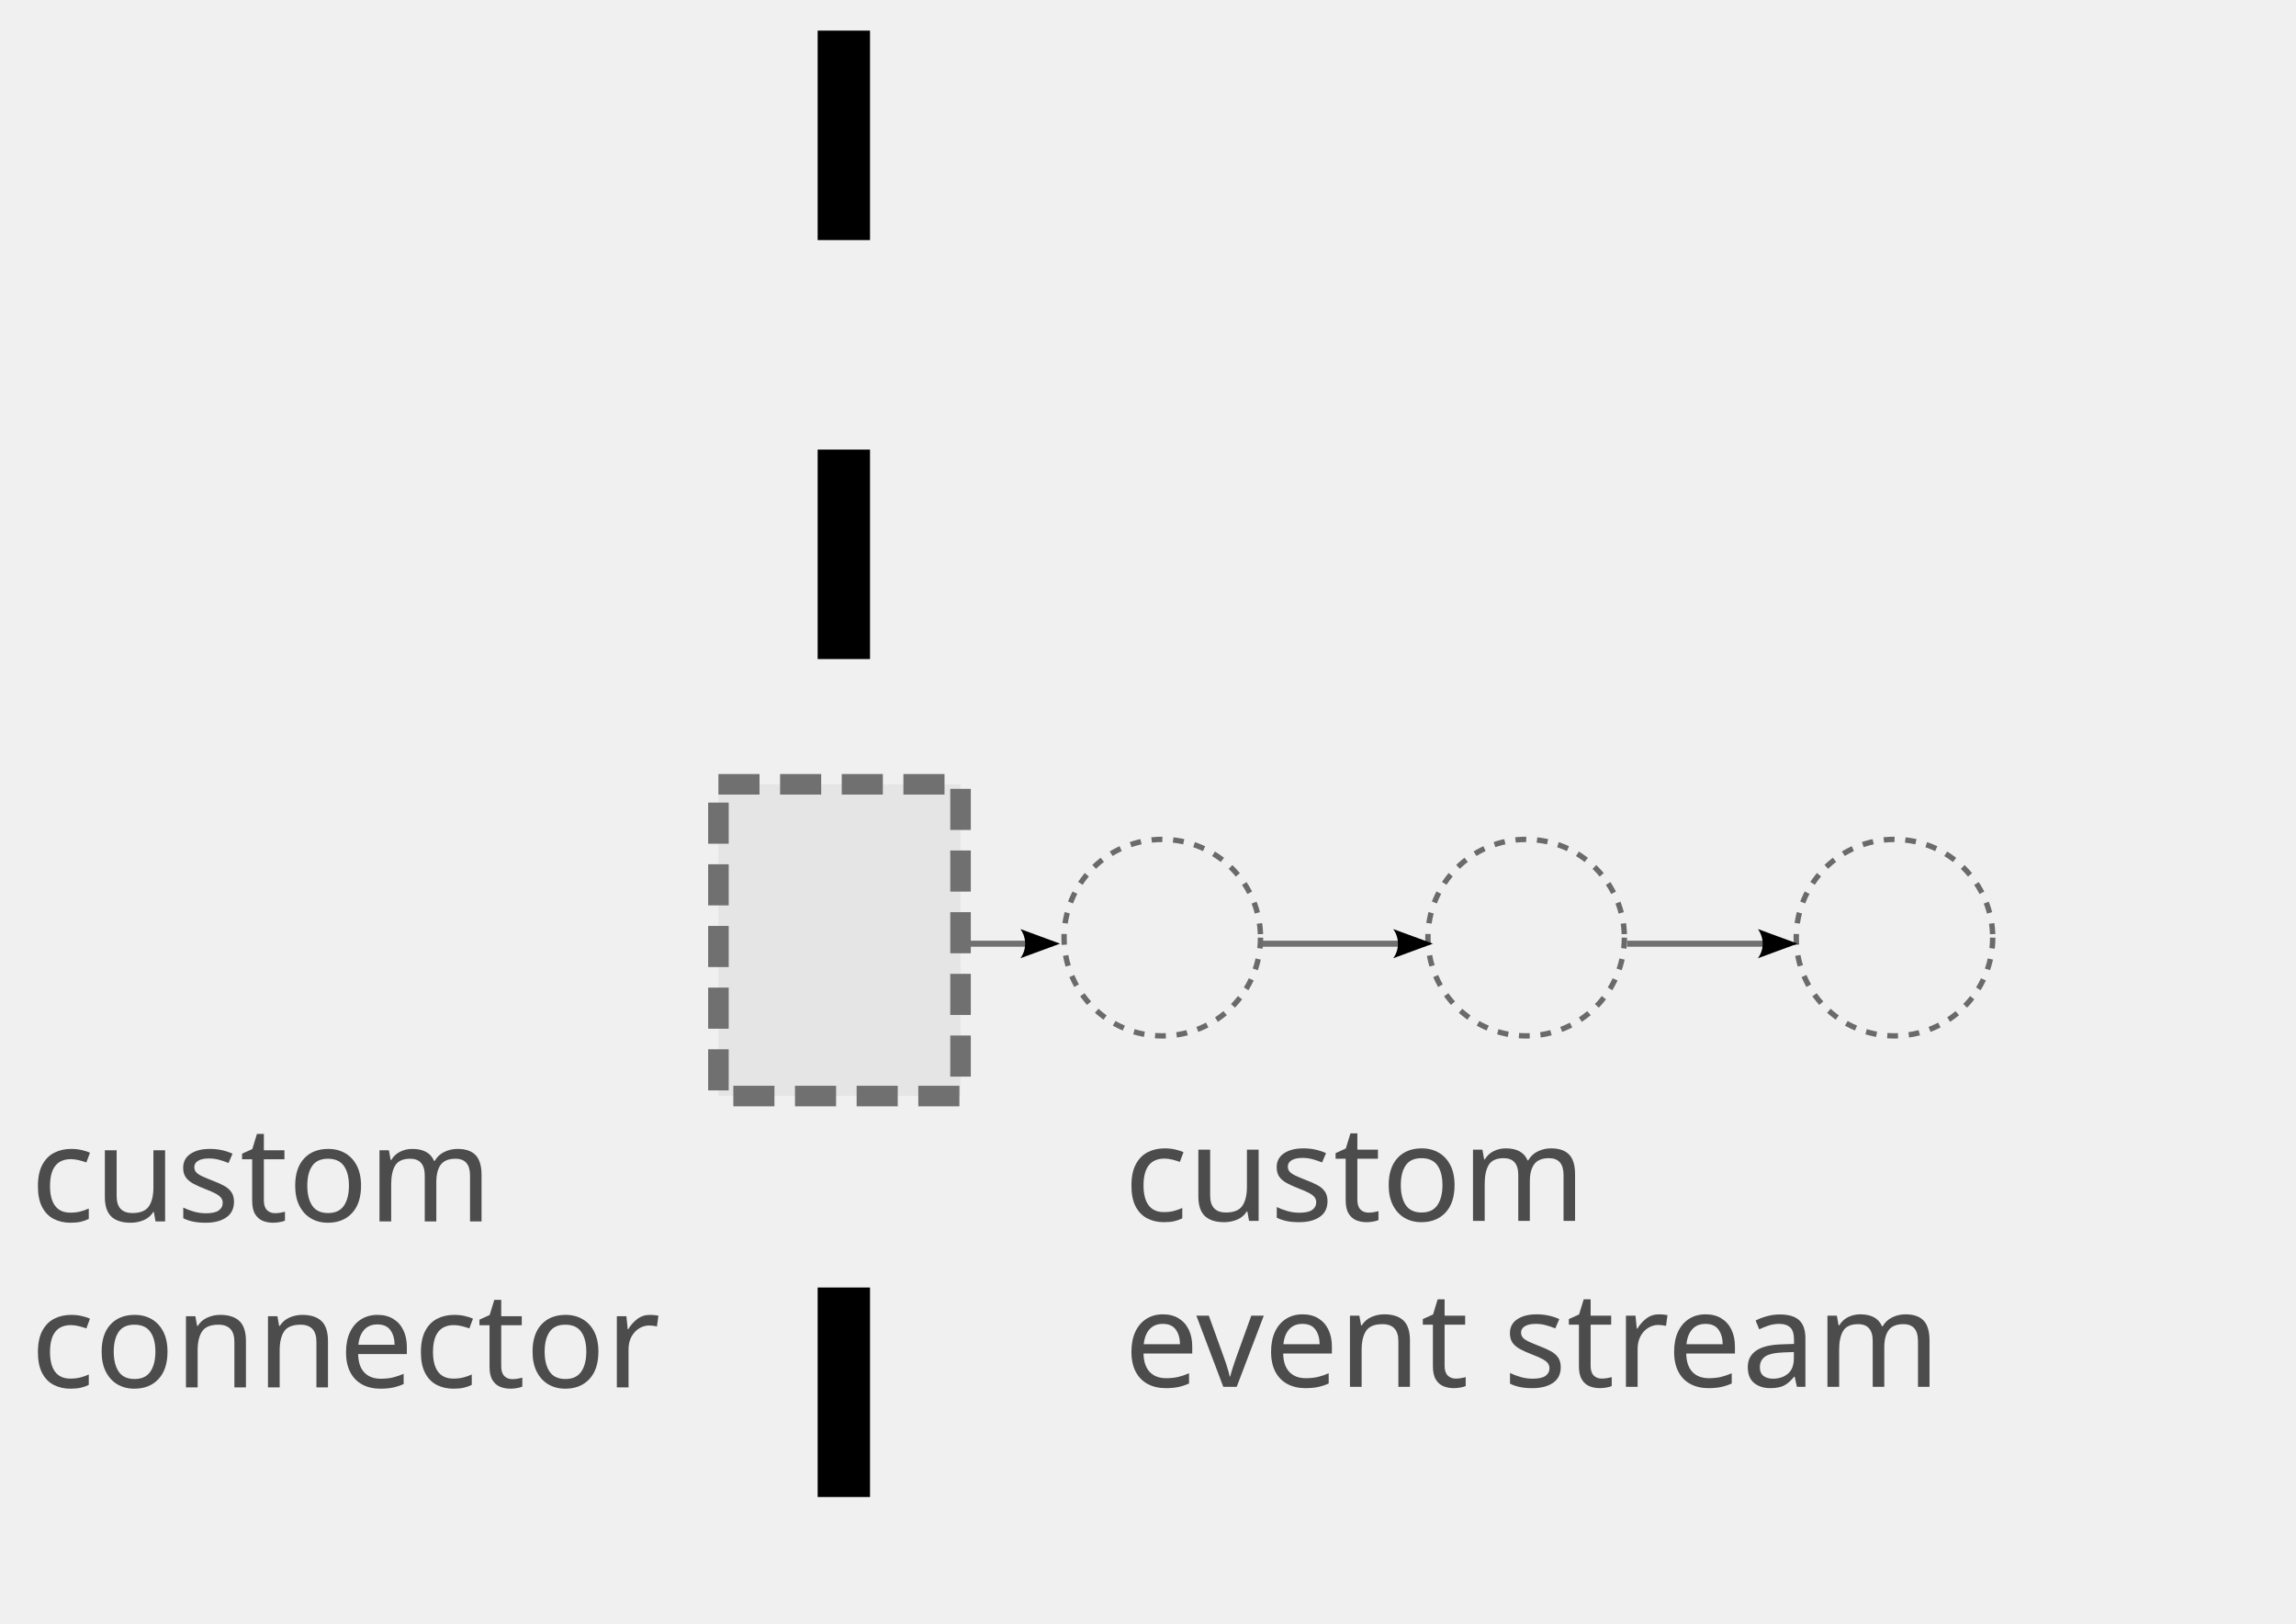
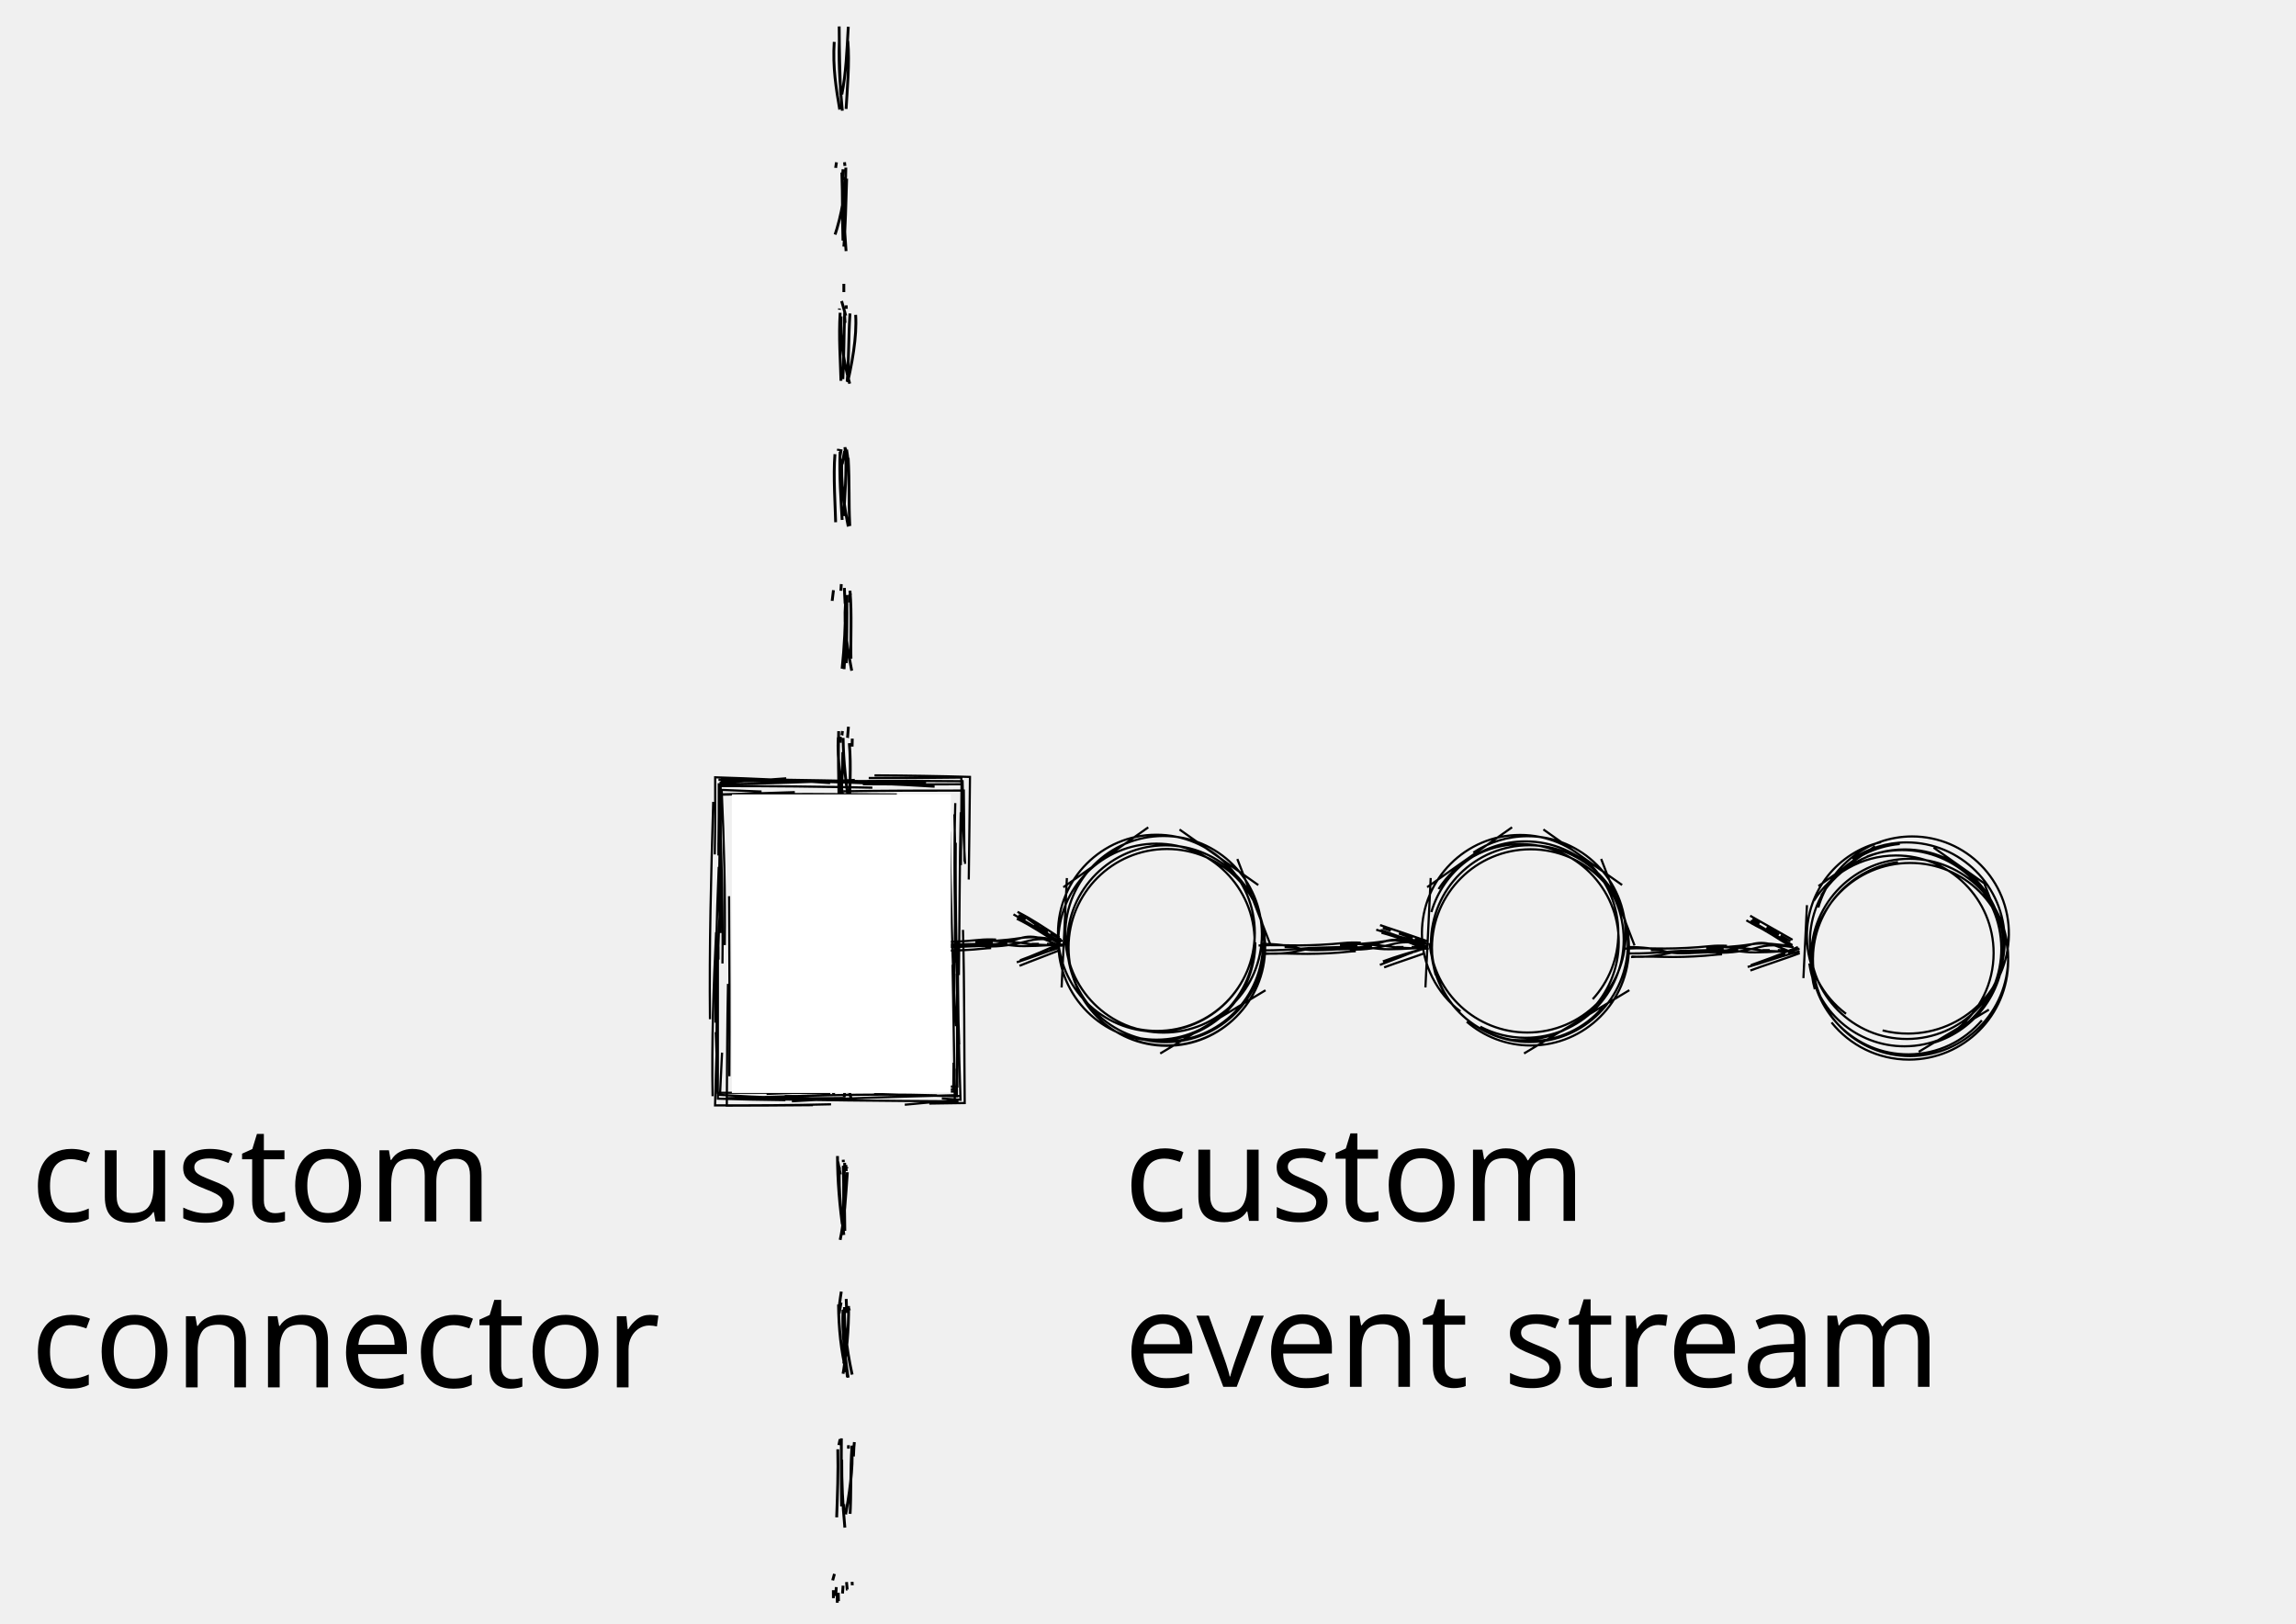
<svg xmlns="http://www.w3.org/2000/svg" width="1052.362" height="744.094" id="svg2" version="1.1">
  <defs id="defs4">
    <marker orient="auto" refY="0.0" refX="0.0" id="Arrow2Mend" style="overflow:visible;">
      <path id="path3849" style="fill-rule:evenodd;stroke-width:0.625;stroke-linejoin:round;" d="M 8.719,4.034 L -2.207,0.016 L 8.719,-4.002 C 6.973,-1.63 6.983,1.616 8.719,4.034 z " transform="scale(0.6) rotate(180) translate(0,0)" />
    </marker>
    <marker orient="auto" refY="0" refX="0" id="Arrow2Mend-1" style="overflow:visible">
      <path id="path3849-9" style="fill-rule:evenodd;stroke-width:0.625;stroke-linejoin:round" d="M 8.719,4.034 -2.207,0.016 8.719,-4.002 c -1.745,2.372 -1.735,5.617 -6e-7,8.035 z" transform="scale(-0.6,-0.6)" />
    </marker>
    <marker orient="auto" refY="0" refX="0" id="marker4480" style="overflow:visible">
      <path id="path4482" style="fill-rule:evenodd;stroke-width:0.625;stroke-linejoin:round" d="M 8.719,4.034 -2.207,0.016 8.719,-4.002 c -1.745,2.372 -1.735,5.617 -6e-7,8.035 z" transform="scale(-0.6,-0.6)" />
    </marker>
    <marker orient="auto" refY="0" refX="0" id="marker4484" style="overflow:visible">
      <path id="path4486" style="fill-rule:evenodd;stroke-width:0.625;stroke-linejoin:round" d="M 8.719,4.034 -2.207,0.016 8.719,-4.002 c -1.745,2.372 -1.735,5.617 -6e-7,8.035 z" transform="scale(-0.6,-0.6)" />
    </marker>
    <marker orient="auto" refY="0" refX="0" id="marker4488" style="overflow:visible">
      <path id="path4490" style="fill-rule:evenodd;stroke-width:0.625;stroke-linejoin:round" d="M 8.719,4.034 -2.207,0.016 8.719,-4.002 c -1.745,2.372 -1.735,5.617 -6e-7,8.035 z" transform="scale(-0.6,-0.6)" />
    </marker>
    <marker orient="auto" refY="0" refX="0" id="marker4492" style="overflow:visible">
      <path id="path4494" style="fill-rule:evenodd;stroke-width:0.625;stroke-linejoin:round" d="M 8.719,4.034 -2.207,0.016 8.719,-4.002 c -1.745,2.372 -1.735,5.617 -6e-7,8.035 z" transform="scale(-0.6,-0.6)" />
    </marker>
    <marker orient="auto" refY="0" refX="0" id="marker4496" style="overflow:visible">
      <path id="path4498" style="fill-rule:evenodd;stroke-width:0.625;stroke-linejoin:round" d="M 8.719,4.034 -2.207,0.016 8.719,-4.002 c -1.745,2.372 -1.735,5.617 -6e-7,8.035 z" transform="scale(-0.6,-0.6)" />
    </marker>
  </defs>
  <g id="layer1" transform="translate(0,-308.2677)">
-     <path style="fill:#d40000;fill-opacity:0;stroke:#6a6a6a;stroke-width:0.25;stroke-linecap:butt;stroke-miterlimit:4;stroke-opacity:1;stroke-dasharray:0.5, 0.5;stroke-dashoffset:0" id="path3804" d="m 577.46,359.937 a 4.561,4.561 0 1 1 -9.123,0 4.561,4.561 0 1 1 9.123,0 z" transform="matrix(9.870538,0,0,9.870538,-5122.085,-2814.811)" />
-     <path transform="matrix(9.870538,0,0,9.870538,-4955.308,-2814.811)" d="m 577.46,359.937 a 4.561,4.561 0 1 1 -9.123,0 4.561,4.561 0 1 1 9.123,0 z" id="path3806" style="fill:#d40000;fill-opacity:0;stroke:#6a6a6a;stroke-width:0.25;stroke-linecap:butt;stroke-miterlimit:4;stroke-opacity:1;stroke-dasharray:0.5, 0.5;stroke-dashoffset:0" />
-     <path style="fill:#d40000;fill-opacity:0;stroke:#6a6a6a;stroke-width:0.25;stroke-linecap:butt;stroke-miterlimit:4;stroke-opacity:1;stroke-dasharray:0.5, 0.5;stroke-dashoffset:0" id="path3808" d="m 577.46,359.937 a 4.561,4.561 0 1 1 -9.123,0 4.561,4.561 0 1 1 9.123,0 z" transform="matrix(9.870538,0,0,9.870538,-4786.493,-2814.811)" />
-     <path style="fill:none;stroke:#707070;stroke-width:2.774;stroke-linecap:butt;stroke-linejoin:miter;stroke-miterlimit:4;stroke-opacity:1;stroke-dasharray:none;marker-end:url(#Arrow2Mend)" d="m 407.718,740.74 74.495,0" id="path3816" />
-     <path id="path4262" d="m 578.594,740.74 74.495,0" style="fill:none;stroke:#707070;stroke-width:2.774;stroke-linecap:butt;stroke-linejoin:miter;stroke-miterlimit:4;stroke-opacity:1;stroke-dasharray:none;marker-end:url(#Arrow2Mend)" />
-     <path style="fill:none;stroke:#707070;stroke-width:2.774;stroke-linecap:butt;stroke-linejoin:miter;stroke-miterlimit:4;stroke-opacity:1;stroke-dasharray:none;marker-end:url(#Arrow2Mend)" d="m 745.757,740.74 74.495,0" id="path4264" />
-     <path style="fill:none;stroke:#000000;stroke-width:24;stroke-linecap:butt;stroke-linejoin:miter;stroke-miterlimit:4;stroke-opacity:1;stroke-dasharray:96, 96;stroke-dashoffset:0" d="m 386.769,322.296 0,725.232" id="path4652" />
-     <rect y="667.691" x="329.287" height="142.865" width="110.969" id="rect4654" style="fill:#e5e5e5;fill-opacity:1;stroke:#707070;stroke-width:9.42;stroke-linecap:butt;stroke-miterlimit:4;stroke-opacity:1;stroke-dasharray:18.841, 9.42;stroke-dashoffset:0" />
-     <text xml:space="preserve" style="font-size:608.459px;font-style:normal;font-variant:normal;font-weight:normal;font-stretch:normal;line-height:125%;letter-spacing:0px;word-spacing:0px;fill:#4c4c4c;fill-opacity:1;stroke:none;font-family:Serif;-inkscape-font-specification:Serif" x="14.037" y="868" id="text4464-0">
-       <tspan id="tspan4466-7" x="14.037" y="868" style="font-size:60.846px;font-style:normal;font-variant:normal;font-weight:normal;font-stretch:normal;fill:#4c4c4c;fill-opacity:1;font-family:Sketch Block;-inkscape-font-specification:Sketch Block">custom</tspan>
-       <tspan x="14.037" y="944.057" style="font-size:60.846px;font-style:normal;font-variant:normal;font-weight:normal;font-stretch:normal;fill:#4c4c4c;fill-opacity:1;font-family:Sketch Block;-inkscape-font-specification:Sketch Block" id="tspan3105">connector</tspan>
+     <path style="fill:none;stroke:#000000;stroke-width:1.3;stroke-linecap:butt;stroke-linejoin:miter;stroke-miterlimit:4;stroke-opacity:1;stroke-dasharray:31.2, 31.2;stroke-dashoffset:0" d="m 388.598,327.03 c 0.881,10.159 -0.281,21.668 -0.868,32.467 0,0 0,0 0,0 -0.587,10.803 -0.498,21.162 -1.477,31 -3e-4,0.003 -6e-4,0.006 -9e-4,0.009 m 0.141,-4.663 c -0.866,10.486 0.175,20.809 0.563,29.983 0.388,9.176 0.334,22.161 0.961,33.953 0,1e-5 0,1e-5 0,1e-5 1.9e-4,0.004 3.8e-4,0.007 5.8e-4,0.011 m -2.415,3.491 c -0.6,10.338 1.323,21.18 4.008,31.014 2.686,9.837 -1.166,23.035 -3.469,36.578 0,0 0,10e-6 0,10e-6 -7.1e-4,0.004 -0.001,0.008 -0.002,0.013 m -0.162,-2.299 c -0.584,10.838 1.024,21.375 3.047,31.623 2.025,10.251 0.194,22.211 0.562,34.141 0,0 0,0 0,0 1.1e-4,0.004 2.3e-4,0.007 3.4e-4,0.011 m -1.687,-0.61 c 0.538,11.204 -0.303,20.867 -0.868,30.076 -0.565,9.212 -0.326,21.048 -0.961,30.602 0,0 0,0 -10e-6,0 -1.9e-4,0.003 -3.9e-4,0.006 -5.8e-4,0.009 m 3.306,4.408 c 0.983,11.119 0.029,21.515 0.046,32.021 0.017,10.509 -0.938,20.823 -2.859,29.945 0,10e-6 0,10e-6 0,10e-6 -5.9e-4,0.003 -0.001,0.006 -0.002,0.008 m -2.13,0.916 c 0.757,11.018 0.754,23.597 2.273,38.326 1.519,14.733 0.394,19.885 1.219,27.109 0,0 0,0 0,0 2.5e-4,0.002 5e-4,0.004 7.6e-4,0.007 m 0.163,0.354 c 0.117,10.284 -0.788,21.627 -2.32,32.42 -1.533,10.797 0.292,21.128 0.891,30.859 0,10e-6 0,10e-6 0,10e-6 1.9e-4,0.003 3.7e-4,0.006 5.6e-4,0.009 m -0.047,1.642 c 0.39,11.243 0.025,20.365 0.093,28.576 0.069,8.213 -0.522,21.861 -1.57,33.062 0,0 0,0 -10e-6,0 -3.2e-4,0.003 -6.4e-4,0.007 -9.6e-4,0.01 m -0.702,1.969 c 0.11,11.009 1.167,21.125 3.539,30.896 2.373,9.774 -1.115,21.988 -3.375,33.484 0,0 0,0 0,0 -6.9e-4,0.004 -0.001,0.007 -0.002,0.011 m -0.49,1.968 c 0.265,10.596 -0.164,20.973 -0.492,30.404 -0.329,9.434 -0.196,20.761 -0.562,29.828 0,0 0,0 0,0 -1.2e-4,0 -2.3e-4,0.01 -3.4e-4,0.01 m -0.984,4.337 c 0.006,1.226 0.014,2.437 0.022,3.629 m 2.696,-712.793 c -0.366,10.619 0.507,21.598 1.5,32.303 0,0 0,0 0,0 0.994,10.708 0.322,20 0.938,27.461 1.9e-4,0.002 3.8e-4,0.005 5.7e-4,0.007 m 0.937,2.487 c -0.383,10.799 -0.509,22.145 -1.5,33.92 -0.991,11.779 0.262,21.548 0.773,32.172 0,0 0,0 0,0 1.6e-4,0.003 3.1e-4,0.007 4.7e-4,0.01 m 2.249,-4.289 c -0.741,11.212 -0.443,21.436 -1.335,31.787 -0.892,10.354 -1.063,21.977 -3.188,33.414 0,10e-6 0,10e-6 0,10e-6 -6.5e-4,0.004 -0.001,0.007 -0.002,0.011 m 0.002,-1.782 c -0.437,10.183 0.389,22.331 1.149,34.506 0.76,12.179 0.379,22.477 1.148,34.891 0,10e-6 0,10e-6 0,10e-6 2.3e-4,0.004 4.7e-4,0.008 7.1e-4,0.011 m 0.749,-3.798 c 0.211,11.002 -0.082,21.84 -0.211,33.029 -0.129,11.193 -0.658,21.229 -1.992,31.188 0,0 0,0 0,0 -4.1e-4,0.003 -8.2e-4,0.006 -0.001,0.009 m -1.499,-1.851 c -0.32,10.612 0.07,21.89 0.188,33.217 0.118,11.331 1.318,21.724 3.914,32.664 0,10e-6 0,10e-6 0,10e-6 8e-4,0.003 0.002,0.007 0.002,0.01 m -1.479,3.235 c -0.218,11.181 0.637,21.671 1.875,32.537 1.239,10.869 -0.435,19.691 -1.266,26.617 0,0 0,0 0,0 -2.6e-4,0.002 -5.1e-4,0.004 -7.7e-4,0.006 m -0.678,7.691 c 0.576,10.643 -1.737,21.189 -5.251,31.107 -3.514,9.921 1.159,22.828 3.445,35.969 0,0 0,0 0,0 7.1e-4,0.004 0.001,0.008 0.002,0.012 m -1.291,-8.369 c 5.8e-4,11.033 0.948,22.743 2.812,35.771 1.866,13.032 -0.716,22.102 -2.109,33.789 0,10e-6 0,10e-6 -10e-6,10e-6 -4.2e-4,0.004 -8.5e-4,0.007 -0.001,0.011 m 1.829,0.936 c -0.53,10.027 0.977,22.531 2.954,35.139 1.977,12.612 0.566,21.455 1.711,31.867 0,0 0,0 0,0 3.5e-4,0.003 7.1e-4,0.006 0.001,0.01 m -0.541,-4.733 c -0.827,11.563 -0.303,21.589 -0.937,32.325 -0.634,10.739 0.346,21.358 1.078,31.586 0,0 0,0 10e-6,0 2.2e-4,0 4.5e-4,0.01 6.7e-4,0.01 m -6.915,4.056 c -0.009,1.343 -0.003,2.663 0.016,3.96 m 0.874,-722.383 c 0.055,10.822 0.258,21.903 0.773,33.263 10e-6,0 10e-6,0 10e-6,10e-6 0.515,11.364 -0.788,21.332 -2.391,31.516 -4.9e-4,0.003 -9.9e-4,0.006 -0.001,0.009 m 4.666,-0.093 c -0.009,10.666 -1.766,21.454 -5.297,31.857 -3.532,10.406 1.756,22.792 5.227,35.898 0,0 0,0 0,0 0.001,0.004 0.002,0.008 0.003,0.012 m -0.449,-2.018 c -0.39,10.105 -0.292,21.772 -0.914,32.819 -0.622,11.05 0.52,22.885 1.547,36.133 0,0 0,0 0,0 3.2e-4,0.004 6.3e-4,0.008 9.5e-4,0.012 m -5.111,-3.378 c -0.835,9.926 0.161,23.102 0.516,36.803 0.356,13.706 -0.593,20.967 -1.781,30.391 0,0 0,0 0,0 -3.7e-4,0.003 -7.3e-4,0.006 -0.001,0.009 m 6.118,-0.046 c 0.062,10.658 -0.528,21.322 -1.594,31.506 -1.066,10.187 -0.302,22.017 -0.867,33.531 0,0 0,0 0,0 -1.7e-4,0.004 -3.5e-4,0.007 -5.2e-4,0.011 m -0.867,-2.416 c -0.506,9.91 1.121,22.267 3.399,34.342 2.279,12.08 0.298,21.052 0.891,30.672 0,0 0,0 0,0 1.9e-4,0.003 3.7e-4,0.006 5.5e-4,0.009 m -6.023,5.322 c 0.679,11.04 1.353,21.081 4.101,30.755 2.749,9.677 -0.716,20.988 -2.109,30.484 0,10e-6 0,10e-6 -10e-6,10e-6 -4.2e-4,0.003 -8.5e-4,0.006 -0.001,0.009 m 4.455,0.282 c 0.484,10.837 -0.077,20.949 -0.235,30.357 -0.158,9.411 0.206,21.248 0.633,31.281 0,0 0,0 0,0 1.3e-4,0.003 2.6e-4,0.006 3.9e-4,0.009 m -2.157,1.43 c -0.538,10.744 0.025,21.789 0.071,32.889 0.046,11.103 0.275,22.814 0.867,35.922 0,0 0,0 0,0 1.8e-4,0.004 3.6e-4,0.008 5.4e-4,0.012 m -1.055,-2.697 c -0.202,10.916 1.483,22.526 4.477,35.115 2.994,12.593 -0.12,21.928 -0.352,33.32 0,0 0,0 0,0 -7e-5,0.004 -1.4e-4,0.007 -2.1e-4,0.011 m -0.726,-4.454 c 0.662,9.988 -1.117,21.984 -3.305,33.475 -2.189,11.495 0.4,21.491 1.172,31.938 0,0 0,0 10e-6,0 2.3e-4,0 4.7e-4,0.01 7.1e-4,0.01 m -4.102,1.477 c 0.047,1.29 0.082,2.573 0.108,3.852 m 4.485,-721.477 c -0.64,11.033 -0.995,21.297 -3.023,31.365 0,0 0,0 0,0 -2.028,10.071 0.478,21.621 1.477,32.383 3e-4,0.003 6.1e-4,0.007 9.2e-4,0.01 m -0.681,7.875 c 0.008,10.252 0.392,21.055 1.172,30.662 0.781,9.61 -0.249,21.65 -0.727,32.406 0,0 0,0 0,0 -1.4e-4,0.003 -2.9e-4,0.007 -4.4e-4,0.01 m 5.157,-2.696 c 0.631,9.988 -1.569,22.548 -4.688,35.163 -3.12,12.618 0.464,22.112 1.43,33.859 0,0 0,0 0,0 3e-4,0.004 5.9e-4,0.007 8.9e-4,0.011 m -1.407,-7.993 c 0.647,11.29 -0.31,21.64 -0.891,32.443 -0.582,10.806 -0.404,21.821 -1.219,32.945 0,0 0,0 -10e-6,0 -2.5e-4,0.003 -5e-4,0.007 -7.5e-4,0.01 m 2.133,5.672 c -0.889,11.47 1.009,21.548 3.048,32.114 2.04,10.57 -0.01,22.042 -0.023,33.625 0,10e-6 0,10e-6 -10e-6,10e-6 0,0.004 0,0.007 -10e-6,0.011 m -4.125,-3.986 c 0.063,9.918 1.275,22.793 3.797,35.842 2.523,13.053 -0.273,20.895 -0.797,30.203 0,0 0,0 -10e-6,0 -1.6e-4,0.003 -3.2e-4,0.006 -4.8e-4,0.009 m -0.21,1.923 c 0.99,10.058 -0.903,22.583 -2.743,35.233 -1.841,12.654 1.003,21.599 3.047,32.266 0,10e-6 0,10e-6 0,10e-6 6.3e-4,0.003 0.001,0.007 0.002,0.01 m -0.916,-2.062 c -0.055,10.674 -0.614,21.665 -1.805,32.537 -1.191,10.875 0.366,21.669 1.078,32.523 0,0 0,0 0,0 2.2e-4,0.003 4.4e-4,0.007 6.6e-4,0.01 m -3.142,-1.804 c -0.491,11.392 0.838,22.436 2.508,34.833 1.67,12.401 -0.869,21.478 -2.602,31.961 0,0 0,0 -10e-6,0 -5.3e-4,0.003 -0.001,0.006 -0.002,0.01 m 2.204,-1.64 c -0.967,11.002 0.555,21.619 1.688,32.373 1.134,10.757 0.119,21.34 0.352,31.492 0,0 0,0 0,0 7e-5,0.003 1.5e-4,0.006 2.2e-4,0.009 m -3.094,5.016 c -0.07,10.533 0.453,20.854 1.336,30.029 0.883,9.178 -1,21.687 -3,32.57 0,0 0,0 0,0 -6.2e-4,0 -0.001,0.01 -0.002,0.01 m -0.843,-4.195 c -0.1,1.371 -0.174,2.732 -0.229,4.088 m -0.709,-712.221 c -0.741,11.594 0.864,21.346 2.602,31.528 0,0 0,0 0,10e-6 1.739,10.186 0.497,20.043 1.477,27.672 3.1e-4,0.002 6.1e-4,0.005 9.1e-4,0.007 m -0.586,0.66 c 0.437,11.438 0.164,20.989 0.515,30.521 0.351,9.535 -0.535,21.61 -1.617,32.336 0,0 0,0 -10e-6,0 -3.3e-4,0.003 -6.6e-4,0.007 -9.9e-4,0.01 m 0.328,1.407 c -0.702,11.431 0.145,21.482 0.399,31.974 0.254,10.495 -0.423,21.248 -1.242,31.258 0,0 0,0 0,0 -2.5e-4,0.003 -5e-4,0.006 -7.6e-4,0.009 m 4.525,3.283 c 0.663,11.68 0.213,20.708 0.679,29.63 0.466,8.925 0.182,21.802 0.516,32.945 0,0 0,0 0,0 1e-4,0.003 2.1e-4,0.007 3.1e-4,0.01 m -0.374,-1.758 c 0.975,11.251 0.149,21.795 0.491,32.935 0.342,11.143 -0.541,22.308 -1.617,34.445 0,0 0,0 0,0 -3.3e-4,0.004 -6.6e-4,0.007 -9.9e-4,0.011 m -2.155,6.609 c -0.141,11.609 -0.61,19.843 -1.851,27.052 -1.241,7.211 -0.335,22.245 -0.984,34.211 0,0 0,0 0,0 -2e-4,0.004 -4e-4,0.007 -6e-4,0.011 m 3.258,-0.611 c -0.663,9.855 0.237,21.48 0.68,31.952 0.444,10.475 -0.856,21.558 -2.578,32.195 0,0 0,0 0,0 -5.3e-4,0.003 -0.001,0.007 -0.002,0.01 m 1.432,3.68 c 0.859,11.314 1.447,21.654 4.382,32.466 2.936,10.815 -0.812,20.689 -2.438,29.57 0,0 0,0 0,0 -5e-4,0.003 -10e-4,0.005 -0.001,0.008 m 0.188,1.971 c -0.835,11.08 -1.192,21.618 -3.562,32.326 -2.37,10.711 1.474,21.124 4.453,30.906 0,0 0,0 0,0 9.2e-4,0.003 0.002,0.006 0.003,0.009 m -0.331,-1.945 c 0.116,10.541 -0.945,21.802 -2.836,32.959 -1.891,11.16 0.353,20.291 1.078,28.375 0,0 0,0 0,0 2.3e-4,0.002 4.5e-4,0.005 6.7e-4,0.007 m -1.548,-0.678 c -0.094,10.433 0.025,22.464 0.094,34.858 0.069,12.398 -1.364,20.903 -4.078,30.203 0,0 0,0 -10e-6,0 -8.3e-4,0 -0.002,0.01 -0.002,0.01 m 4.759,2.438 c -0.108,1.156 -0.189,2.352 -0.247,3.582 m 0.599,-248.915 0,3.217 m 0,204.735 0,2.87 m 0,-70.314 0,2.983 m 0,-494.763 0,3.803 m 0,243.492 0,3.391" id="path4652" />
+     <text xml:space="preserve" style="font-size:608.459px;font-style:normal;font-variant:normal;font-weight:normal;font-stretch:normal;line-height:125%;letter-spacing:0px;word-spacing:0px;fill:#000000;fill-opacity:1;stroke:none;font-family:Serif;-inkscape-font-specification:Serif" x="14.037" y="868" id="text4464-0">
+       <tspan id="tspan4466-7" x="14.037" y="868" style="font-size:60.846px;font-style:normal;font-variant:normal;font-weight:normal;font-stretch:normal;fill:#000000;fill-opacity:1;font-family:Sketch Block;-inkscape-font-specification:Sketch Block">custom</tspan>
+       <tspan x="14.037" y="944.057" style="font-size:60.846px;font-style:normal;font-variant:normal;font-weight:normal;font-stretch:normal;fill:#000000;fill-opacity:1;font-family:Sketch Block;-inkscape-font-specification:Sketch Block" id="tspan3105">connector</tspan>
    </text>
-     <text id="text3082" y="867.747" x="515.241" style="font-size:608.459px;font-style:normal;font-variant:normal;font-weight:normal;font-stretch:normal;line-height:125%;letter-spacing:0px;word-spacing:0px;fill:#4c4c4c;fill-opacity:1;stroke:none;font-family:Serif;-inkscape-font-specification:Serif" xml:space="preserve">
-       <tspan style="font-size:60.846px;font-style:normal;font-variant:normal;font-weight:normal;font-stretch:normal;fill:#4c4c4c;fill-opacity:1;font-family:Sketch Block;-inkscape-font-specification:Sketch Block" y="867.747" x="515.241" id="tspan3084">custom</tspan>
-       <tspan style="font-size:60.846px;font-style:normal;font-variant:normal;font-weight:normal;font-stretch:normal;fill:#4c4c4c;fill-opacity:1;font-family:Sketch Block;-inkscape-font-specification:Sketch Block" y="943.805" x="515.241" id="tspan3107">event stream</tspan>
+     <text id="text3082" y="867.747" x="515.241" style="font-size:608.459px;font-style:normal;font-variant:normal;font-weight:normal;font-stretch:normal;line-height:125%;letter-spacing:0px;word-spacing:0px;fill:#000000;fill-opacity:1;stroke:none;font-family:Serif;-inkscape-font-specification:Serif" xml:space="preserve">
+       <tspan style="font-size:60.846px;font-style:normal;font-variant:normal;font-weight:normal;font-stretch:normal;fill:#000000;fill-opacity:1;font-family:Sketch Block;-inkscape-font-specification:Sketch Block" y="867.747" x="515.241" id="tspan3084">custom</tspan>
+       <tspan style="font-size:60.846px;font-style:normal;font-variant:normal;font-weight:normal;font-stretch:normal;fill:#000000;fill-opacity:1;font-family:Sketch Block;-inkscape-font-specification:Sketch Block" y="943.805" x="515.241" id="tspan3107">event stream</tspan>
    </text>
+     <path style="fill:#d40000;fill-opacity:0;stroke:#000000;stroke-width:0.101;stroke-linecap:butt;stroke-miterlimit:4;stroke-opacity:1;stroke-dasharray:none;stroke-dashoffset:0" id="path3804" d="m 577.643,360.41 c 0.007,2.514 -2.031,4.553 -4.546,4.549 -2.515,-0.004 -4.554,-2.048 -4.551,-4.57 0.003,-2.522 2.046,-4.566 4.567,-4.567 2.52,-0.001 4.563,2.04 4.562,4.559 -5.5e-4,2.519 -2.044,4.561 -4.565,4.561 -0.516,5e-5 -1.011,-0.085 -1.473,-0.243 m 5.889,-4.908 c -0.003,2.517 -2.047,4.557 -4.568,4.555 -2.521,-0.002 -4.564,-2.045 -4.564,-4.565 -1.9e-4,-2.52 2.042,-4.563 4.563,-4.563 2.52,-5e-5 4.564,2.042 4.566,4.562 0.002,2.52 -2.038,4.563 -4.554,4.564 -0.514,2.5e-4 -1.009,-0.085 -1.47,-0.242 m 5.72,-3.942 c -0.007,2.517 -2.053,4.556 -4.577,4.554 -2.524,-0.003 -4.569,-2.048 -4.572,-4.57 -0.003,-2.522 2.038,-4.567 4.556,-4.571 2.518,-0.003 4.56,2.036 4.56,4.551 10e-5,2.515 -2.042,4.554 -4.559,4.55 -0.515,-9.1e-4 -1.01,-0.087 -1.471,-0.245 m 6.419,-4.247 c 0.007,2.524 -2.03,4.57 -4.544,4.574 -2.514,0.004 -4.552,-2.035 -4.548,-4.551 0.004,-2.516 2.049,-4.556 4.572,-4.553 2.522,0.003 4.567,2.047 4.569,4.568 0.002,2.521 -2.038,4.565 -4.556,4.567 -0.515,3.5e-4 -1.01,-0.085 -1.471,-0.242 m 5.592,-4.799 c -0.005,2.515 -2.05,4.555 -4.571,4.552 -2.521,-0.003 -4.564,-2.048 -4.563,-4.57 6.3e-4,-2.522 2.044,-4.567 4.567,-4.569 2.522,-0.003 4.568,2.038 4.573,4.554 0.005,2.517 -2.032,4.557 -4.543,4.555 -0.514,-5e-4 -1.007,-0.086 -1.468,-0.244 m -2.881,-6.426 3.943,-2.782 m 4.137,1.47 1.55,4.017 m -4.233,-5.386 3.656,2.579 m 0.336,4.884 -4.89,2.937 m -4.579,-3.066 0.245,-5.08" transform="matrix(9.870538,0,0,9.870538,-5122.085,-2814.811)" />
+     <path transform="matrix(9.870538,0,0,9.870538,-4955.308,-2814.811)" d="m 568.699,361.679 c -0.115,-0.404 -0.177,-0.83 -0.175,-1.271 0.006,-2.524 2.053,-4.57 4.576,-4.573 2.523,-0.003 4.568,2.036 4.571,4.553 0.002,2.517 -2.039,4.558 -4.557,4.557 -1.136,-5.3e-4 -2.176,-0.417 -2.974,-1.105 m 0.305,-7.851 c 0.721,-0.481 1.587,-0.761 2.518,-0.762 2.517,-0.002 4.558,2.039 4.557,4.556 -0.001,2.518 -2.044,4.559 -4.562,4.559 -2.381,-5e-4 -4.335,-1.825 -4.541,-4.153 m 0.413,-2.507 c 0.809,-1.255 2.217,-2.086 3.819,-2.088 2.514,-0.003 4.553,2.037 4.549,4.553 -0.003,2.516 -2.048,4.556 -4.569,4.552 -0.216,-3e-4 -0.429,-0.016 -0.638,-0.045 m 4.454,-1.468 c -0.833,0.957 -2.057,1.561 -3.422,1.564 -2.513,0.005 -4.551,-2.034 -4.546,-4.55 0.005,-2.516 2.05,-4.555 4.573,-4.552 2.523,0.003 4.568,2.047 4.57,4.569 0.003,2.522 -2.038,4.565 -4.555,4.567 -2.356,0.002 -4.294,-1.785 -4.532,-4.078 m 1.313,2.656 c -1.086,-0.836 -1.786,-2.148 -1.788,-3.622 -0.003,-2.523 2.038,-4.568 4.557,-4.571 2.519,-0.003 4.562,2.037 4.564,4.553 9.5e-4,1.184 -0.45,2.262 -1.19,3.072 m -7.491,-4.046 c 0.548,-1.895 2.298,-3.28 4.372,-3.279 2.517,0.002 4.558,2.045 4.557,4.563 -3.3e-4,2.518 -2.042,4.559 -4.559,4.555 -0.758,-0.001 -1.473,-0.187 -2.102,-0.516 m -2.465,-6.476 3.943,-2.782 m 4.137,1.47 1.55,4.017 m -4.233,-5.386 3.656,2.579 m 0.336,4.884 -4.89,2.937 m -4.579,-3.066 0.245,-5.08" id="path3806" style="fill:#d40000;fill-opacity:0;stroke:#000000;stroke-width:0.101;stroke-linecap:butt;stroke-miterlimit:4;stroke-opacity:1;stroke-dasharray:none;stroke-dashoffset:0" />
+     <path style="fill:#d40000;fill-opacity:0;stroke:#000000;stroke-width:0.101;stroke-linecap:butt;stroke-miterlimit:4;stroke-opacity:1;stroke-dasharray:none;stroke-dashoffset:0" id="path3808" d="m 568.79,361.925 c -0.113,-0.406 -0.172,-0.834 -0.168,-1.277 0.019,-2.534 2.07,-4.584 4.592,-4.588 2.523,-0.005 4.562,2.037 4.554,4.558 -0.008,2.521 -2.061,4.567 -4.595,4.572 -1.46,0.003 -2.761,-0.672 -3.606,-1.725 m 0.967,-7.592 c 0.719,-0.483 1.583,-0.764 2.512,-0.767 2.514,-0.006 4.556,2.035 4.562,4.555 0.005,2.52 -2.028,4.565 -4.534,4.571 -2.505,0.006 -4.532,-2.03 -4.512,-4.54 0.019,-2.359 1.842,-4.296 4.173,-4.513 m -3.988,2.634 c 0.8,-1.259 2.202,-2.093 3.8,-2.1 2.507,-0.01 4.546,2.022 4.546,4.528 2.5e-4,1.422 -0.655,2.69 -1.682,3.518 m 1.137,-0.392 c -0.824,0.962 -2.042,1.572 -3.401,1.579 -2.503,0.013 -4.536,-2.022 -4.528,-4.534 0.008,-2.512 2.054,-4.55 4.577,-4.545 2.523,0.005 4.568,2.051 4.572,4.576 0.004,2.525 -2.033,4.573 -4.543,4.584 -2.51,0.01 -4.541,-2.021 -4.522,-4.523 6.9e-4,-0.091 0.004,-0.182 0.01,-0.271 0.145,-2.161 1.809,-3.919 3.939,-4.215 m -2.413,7.045 c -1.096,-0.823 -1.805,-2.123 -1.817,-3.584 -0.017,-2.133 1.456,-3.921 3.442,-4.386 m -2.912,3.037 c 0.547,-1.907 2.292,-3.299 4.354,-3.301 2.503,-0.002 4.525,2.042 4.495,4.567 -0.03,2.525 -2.105,4.575 -4.669,4.586 -0.413,0.002 -0.813,-0.049 -1.195,-0.147 m -2.851,-6.267 c 0.812,-1.286 2.251,-2.141 3.889,-2.136 2.527,0.007 4.573,2.055 4.577,4.583 0.003,2.131 -1.446,3.923 -3.409,4.44 m -2.933,-8.692 c 0.506,-0.193 1.055,-0.3 1.629,-0.302 2.535,-0.009 4.591,2.029 4.612,4.547 0.021,2.517 -2.002,4.561 -4.492,4.564 -2.254,0.003 -4.118,-1.666 -4.423,-3.845 m 0.422,-3.593 2.629,-1.855 m 5.052,1.676 1.034,2.678 m -3.366,-4.286 2.437,1.72 m 0.13,5.804 -3.26,1.958 m -5.353,-3.423 0.164,-3.387" transform="matrix(9.870538,0,0,9.870538,-4782.452,-2810.77)" />
+     <path style="fill:none;stroke:#000000;stroke-width:1;stroke-linecap:butt;stroke-miterlimit:4;stroke-opacity:1;stroke-dasharray:none;stroke-dashoffset:0" d="m 331.116,672.425 c 27.52,-0.54 53.715,-0.208 79.952,-0.072 m -20.102,-6.115 c 16.45,-0.168 33.243,-0.117 50.228,0.03 0.147,7.334 0.329,14.687 0.536,22.048 m -3.888,-12.01 c -0.646,24.6 -0.231,49.111 0.183,73.12 m 3.357,-15.021 c 0.718,26.732 0.533,52.857 0.79,79.352 -5.435,0.061 -10.85,0.138 -16.234,0.24 m 11.576,-15.993 c -0.064,3.499 -0.099,7.003 -0.108,10.512 -24.765,-0.298 -48.245,-0.409 -71.162,-0.945 m 21.245,3.876 c -19.836,0.328 -38.868,-0.254 -57.468,-1.408 0.271,-6.408 0.583,-12.872 0.926,-19.38 m -4.332,19.966 c -0.437,-24.89 0.349,-49.948 1.619,-75.169 m 2.905,14.356 C 331.424,726.263 330.873,703.44 329.9,681.146 m -0.612,15.504 c 0.156,-9.529 0.197,-19.187 0.162,-28.948 21.003,-0.27 41.646,-1.032 62.345,-2.006 m -61.312,-0.7 c 29.963,0.839 61.188,0.815 92.755,2.036 m -27.757,0.613 c 15.382,0.13 30.374,0.113 45.239,0.027 -0.064,12.383 -0.215,24.717 -0.303,37.047 m -2.972,-23.278 c 0.858,30.484 0.114,59.641 -0.163,88.609 m -0.681,-19.657 c 0.455,20.128 0.636,40.82 1.036,62.202 -7.692,0.536 -15.35,1.178 -22.945,1.934 m 23.262,-4.37 c -25.068,0.718 -49.763,1.262 -74.992,2.789 m 17.62,-3.656 c -16.968,-0.279 -34.202,-0.281 -51.651,-0.222 -0.23,-9.281 -0.524,-18.543 -0.874,-27.822 m 0.41,20.385 c -0.308,-30.044 0.622,-60.512 2.022,-90.112 m -0.311,24.327 c 0.262,-22.12 0.184,-45.2 0.125,-68.869 10.01,-0.57 20.024,-1.258 30.074,-2.031 m -31.066,0.682 c 32.731,0.467 65.686,1.06 99.066,3.13 m -30.203,-3.951 c 13.972,0.075 28.109,-0.006 42.439,-0.203 0.391,13.279 0.961,26.45 1.735,39.549 m -7.107,-14.748 c 0.613,29.651 1.096,59.69 2.951,89.135 m 0.424,-24.066 c 0.151,18.849 0.077,37.626 -0.075,56.199 -12.615,-0.27 -25.265,-0.629 -37.906,-1.115 m 28.841,0.668 c -33.236,-0.964 -64.851,0.405 -96.455,1.306 m 26.983,0.898 c -10.323,-0.109 -20.654,-0.325 -30.987,-0.678 0.012,-21.961 0.011,-44.501 0.032,-67.892 m -3.627,31.477 c -0.365,-33.348 0.494,-66.34 1.483,-99.599 m 0.72,24.093 c 0.213,-11.792 0.242,-23.616 0.171,-35.348 17.688,0.548 35.158,1.296 52.676,2.64 m -51.066,1.387 c 23.49,-0.022 47.111,0.233 70.456,0.724 m -13.382,1.666 c 18.468,-0.33 36.844,-0.346 55.275,-0.34 0.073,10.848 0.165,21.704 0.307,32.506 m -1.711,-22.533 c -0.556,25.261 -0.528,49.965 -0.854,74.585 m -0.482,-15.87 c -0.006,25.365 0.407,49.532 1.231,73.001 -2.858,-0.188 -5.711,-0.386 -8.558,-0.593 m 5.381,-16.389 c -0.054,4.031 -0.089,8.092 -0.107,12.18 -29.076,-0.167 -57.323,0.969 -85.61,2.137 m 29.552,4.744 c -18.016,0.478 -35.696,0.51 -53.161,0.506 0.219,-9.481 0.498,-18.973 0.819,-28.413 m 5.74,15.059 c 0.175,-27.488 0.005,-55.088 -0.133,-82.508 m -1.976,22.386 c 0.288,-24.13 -0.336,-47.823 -1.41,-71.104 6.117,0.222 12.203,0.474 18.265,0.754 m -18.777,-4.678 c 31.04,-0.206 62.706,0.182 94.187,0.639 m -23.637,-3.381 c 14.869,0.071 29.386,0.295 43.763,0.712 -0.116,15.449 -0.381,31.107 -0.557,47.021 m -5.974,-16.862 c -0.202,31.119 0.51,61.648 1.599,92.428 m -0.591,-35.047 c -0.464,17.674 -0.409,35.93 -0.244,54.321 -5.609,0.066 -11.207,0.144 -16.807,0.223 m 17.315,6.584 c -32.257,-0.185 -67.323,-0.459 -103.568,-1.342 m 36.833,3.1 c -13.03,0.14 -26.23,0.191 -39.461,0.218 0.119,-18.612 0.176,-37.271 0.548,-55.797 m -5.749,17.775 c 1.3e-4,-24.239 0.507,-48.116 1.51,-71.379 m 0.365,24.68 c -0.462,-18.923 0.03,-38.303 1.021,-57.933 11.032,-0.272 22.214,-0.62 33.472,-1.01 m 1.838,139.273 -6.434,0 m -30.412,-110.248 0,-5.741 m 0,53.447 0,-5.966 m 79.486,-74.357 7.606,0 m 23.301,142.865 -6.781,0" id="rect4654" />
+     <g id="g6378" transform="translate(-60.00002,119.2857)">
+       <path id="path3816" d="m 472.577,624.698 c 7.25,-0.447 13.142,0.011 19.411,-0.015 6.273,-0.025 12.999,-0.338 19.016,-1 0,0 0,0 0,-1e-5 1.049,-0.115 2.149,-0.186 3.29,-0.224 m -7.272,-2.886 c 6.087,-0.229 13.438,-0.574 20.366,-1.672 6.443,-1.021 12.625,0.145 19.149,0.824 m -75.024,3.333 c 6.034,0.093 12.984,-0.295 18.991,-0.86 6.01,-0.565 14.21,-0.315 22.672,-0.984 0,0 0,0 0,-1e-5 0.649,-0.051 1.272,-0.089 1.872,-0.115 m -5.985,0.599 c 6.501,-0.275 12.092,0.235 16.318,0.704 4.203,0.466 13.898,-0.18 21.884,-0.571 m -76.422,-1.679 c 6.933,-0.129 12.74,0.718 18.208,2.172 5.471,1.454 14.336,0.068 22.984,0.188 0,0 0,0 0,0 2.133,0.029 4.012,0.013 5.727,-0.046 m -8.758,-2.703 c 6.399,0.614 13.821,0.524 21.428,1.624 6.718,0.971 11.833,0.54 17.255,0.967 m -74.813,2.112 c 7.26,0.519 12.705,-0.561 18.083,-1.704 5.381,-1.144 13.294,-0.39 19.844,-1.188 0,0 0,0 0,0 0.515,-0.063 1.029,-0.116 1.543,-0.162 m -5.833,1.224 c 6.503,-0.396 13.585,-1.182 20.803,-3.593 7.168,-2.394 12.687,1.039 18.205,3.202 m -75.785,-1.39 c 6.741,-0.364 12.798,-0.024 18.443,-0.046 5.648,-0.022 13.527,-0.357 20.594,-1.094 0,0 0,0 0,-1e-5 2.612,-0.272 5.188,-0.287 7.788,-0.155 m -4.953,3.139 c 6.923,0.275 13.34,-0.858 20.052,-2.61 5.407,-1.411 10.525,-0.463 15.429,0.086 m -28.87,1.368 3.478,0 m 18.171,0 3.247,0 m -10.268,0 3.322,0 m -54.519,0 3.869,0 m 21.876,0 3.594,0" style="fill:none;stroke:#000000;stroke-width:1;stroke-linecap:butt;stroke-linejoin:miter;stroke-miterlimit:4;stroke-opacity:1;stroke-dasharray:none;marker-end:none" />
+       <path style="fill:none;stroke:#000000;stroke-width:1;stroke-linecap:butt;stroke-linejoin:miter;stroke-miterlimit:4;stroke-opacity:1;stroke-dasharray:none;marker-end:none" d="m 527.27,631.585 c 6.641,-2.675 12.339,-4.705 18.287,-7.097 0.066,-0.027 0.133,-0.053 0.199,-0.08 m -18.273,4.74 c 6.587,-2.569 12.014,-4.83 17.412,-7.381 0.06,-0.028 0.121,-0.057 0.181,-0.085 m -19.045,8.284 c 6.656,-2.049 12.614,-4.553 19.216,-6.583 0.074,-0.023 0.147,-0.045 0.22,-0.068 m -8.317,2.092 3.252,-1.233 m 2.319,-0.879 3.036,-1.151 m -4.843,1.836 3.106,-1.178 m -16.282,6.173 3.618,-1.371 m 3.008,-1.14 3.36,-1.274" id="path6370" />
+       <path id="path6374" d="m 526.055,610.004 c 6.966,3.345 12.783,7.469 18.91,11.162 0.518,0.312 1.039,0.623 1.563,0.932 m -20.167,-15.242 c 6.9,3.473 12.395,7.323 17.847,10.817 0.461,0.296 0.938,0.591 1.427,0.886 m -21.121,-10.559 c 6.984,4.105 13.125,7.657 20.039,11.785 0.585,0.349 1.161,0.691 1.73,1.026 m -18.569,-13.05 c 5.959,4.172 12.265,8.234 17.437,13.485 0.438,0.444 0.898,0.86 1.379,1.251 m -9.291,-8.137 3.014,1.736 m 3.169,1.825 2.814,1.621 m -4.819,-2.776 2.879,1.658 m -17.501,-10.08 3.352,1.931 m 4,2.304 3.114,1.794" style="fill:none;stroke:#000000;stroke-width:1;stroke-linecap:butt;stroke-linejoin:miter;stroke-miterlimit:4;stroke-opacity:1;stroke-dasharray:none;marker-end:none" />
+     </g>
+     <path id="path4269" d="m 335.444,672.305 100.363,0 0,136.849 -100.363,0 z" style="fill:#ffffff;fill-opacity:1;stroke:none" />
+     <g transform="translate(107.1428,120.7143)" id="g6383">
+       <path style="fill:none;stroke:#000000;stroke-width:1;stroke-linecap:butt;stroke-linejoin:miter;stroke-miterlimit:4;stroke-opacity:1;stroke-dasharray:none;marker-end:none" d="m 472.577,624.698 c 7.25,-0.447 13.142,0.011 19.411,-0.015 6.273,-0.025 12.999,-0.338 19.016,-1 0,0 0,0 0,-1e-5 1.049,-0.115 2.149,-0.186 3.29,-0.224 m -7.272,-2.886 c 6.087,-0.229 13.438,-0.574 20.366,-1.672 6.443,-1.021 12.625,0.145 19.149,0.824 m -75.024,3.333 c 6.034,0.093 12.984,-0.295 18.991,-0.86 6.01,-0.565 14.21,-0.315 22.672,-0.984 0,0 0,0 0,-1e-5 0.649,-0.051 1.272,-0.089 1.872,-0.115 m -5.985,0.599 c 6.501,-0.275 12.092,0.235 16.318,0.704 4.203,0.466 13.898,-0.18 21.884,-0.571 m -76.422,-1.679 c 6.933,-0.129 12.74,0.718 18.208,2.172 5.471,1.454 14.336,0.068 22.984,0.188 0,0 0,0 0,0 2.133,0.029 4.012,0.013 5.727,-0.046 m -8.758,-2.703 c 6.399,0.614 13.821,0.524 21.428,1.624 6.718,0.971 11.833,0.54 17.255,0.967 m -74.813,2.112 c 7.26,0.519 12.705,-0.561 18.083,-1.704 5.381,-1.144 13.294,-0.39 19.844,-1.188 0,0 0,0 0,0 0.515,-0.063 1.029,-0.116 1.543,-0.162 m -5.833,1.224 c 6.503,-0.396 13.585,-1.182 20.803,-3.593 7.168,-2.394 12.687,1.039 18.205,3.202 m -75.785,-1.39 c 6.741,-0.364 12.798,-0.024 18.443,-0.046 5.648,-0.022 13.527,-0.357 20.594,-1.094 0,0 0,0 0,-1e-5 2.612,-0.272 5.188,-0.287 7.788,-0.155 m -4.953,3.139 c 6.923,0.275 13.34,-0.858 20.052,-2.61 5.407,-1.411 10.525,-0.463 15.429,0.086 m -28.87,1.368 3.478,0 m 18.171,0 3.247,0 m -10.268,0 3.322,0 m -54.519,0 3.869,0 m 21.876,0 3.594,0" id="path6385" />
+       <path id="path6387" d="m 527.27,630.871 c 6.711,-2.463 12.479,-4.281 18.496,-6.461 m -19.083,3.729 c 6.115,-2.306 12.884,-4.213 19.698,-6.156 m -21.063,7.761 c 5.897,-2.311 12.667,-4.713 19.163,-7.619 m -7.35,2.979 3.292,-1.123 m 2.281,-0.779 3.073,-1.049 m -4.88,1.666 3.144,-1.073 m -16.323,5.571 3.661,-1.25 m 2.966,-1.012 3.401,-1.161" style="fill:none;stroke:#000000;stroke-width:1;stroke-linecap:butt;stroke-linejoin:miter;stroke-miterlimit:4;stroke-opacity:1;stroke-dasharray:none;marker-end:none" />
+       <path style="fill:none;stroke:#000000;stroke-width:1;stroke-linecap:butt;stroke-linejoin:miter;stroke-miterlimit:4;stroke-opacity:1;stroke-dasharray:none;marker-end:none" d="m 526.055,615.004 c 7.51,1.997 13.889,4.762 20.559,7.108 m -21.224,-10.614 c 6.791,2.185 14.363,4.851 21.998,7.473 m -23.739,-5.375 c 6.528,2.18 14.105,4.253 21.357,5.721 m -19.35,-5.601 c 7.527,2.751 14.222,4.957 21.67,7.722 m -10.228,-5.029 3.295,1.115 m 2.898,0.981 3.076,1.041 m -5.084,-1.72 3.147,1.065 m -17.791,-6.02 3.665,1.24 m 3.699,1.252 3.404,1.152" id="path6389" />
+     </g>
+     <g id="g6391" transform="translate(275,122.1429)">
+       <path id="path6393" d="m 472.577,624.698 c 7.25,-0.447 13.142,0.011 19.411,-0.015 6.273,-0.025 12.999,-0.338 19.016,-1 0,0 0,0 0,-1e-5 1.049,-0.115 2.149,-0.186 3.29,-0.224 m -7.272,-2.886 c 6.087,-0.229 13.438,-0.574 20.366,-1.672 6.443,-1.021 12.625,0.145 19.149,0.824 m -75.024,3.333 c 6.034,0.093 12.984,-0.295 18.991,-0.86 6.01,-0.565 14.21,-0.315 22.672,-0.984 0,0 0,0 0,-1e-5 0.649,-0.051 1.272,-0.089 1.872,-0.115 m -5.985,0.599 c 6.501,-0.275 12.092,0.235 16.318,0.704 4.203,0.466 13.898,-0.18 21.884,-0.571 m -76.422,-1.679 c 6.933,-0.129 12.74,0.718 18.208,2.172 5.471,1.454 14.336,0.068 22.984,0.188 0,0 0,0 0,0 2.133,0.029 4.012,0.013 5.727,-0.046 m -8.758,-2.703 c 6.399,0.614 13.821,0.524 21.428,1.624 6.718,0.971 11.833,0.54 17.255,0.967 m -74.813,2.112 c 7.26,0.519 12.705,-0.561 18.083,-1.704 5.381,-1.144 13.294,-0.39 19.844,-1.188 0,0 0,0 0,0 0.515,-0.063 1.029,-0.116 1.543,-0.162 m -5.833,1.224 c 6.503,-0.396 13.585,-1.182 20.803,-3.593 7.168,-2.394 12.687,1.039 18.205,3.202 m -75.785,-1.39 c 6.741,-0.364 12.798,-0.024 18.443,-0.046 5.648,-0.022 13.527,-0.357 20.594,-1.094 0,0 0,0 0,-1e-5 2.612,-0.272 5.188,-0.287 7.788,-0.155 m -4.953,3.139 c 6.923,0.275 13.34,-0.858 20.052,-2.61 5.407,-1.411 10.525,-0.463 15.429,0.086 m -28.87,1.368 3.478,0 m 18.171,0 3.247,0 m -10.268,0 3.322,0 m -54.519,0 3.869,0 m 21.876,0 3.594,0" style="fill:none;stroke:#000000;stroke-width:1;stroke-linecap:butt;stroke-linejoin:miter;stroke-miterlimit:4;stroke-opacity:1;stroke-dasharray:none;marker-end:none" />
+       <path style="fill:none;stroke:#000000;stroke-width:1;stroke-linecap:butt;stroke-linejoin:miter;stroke-miterlimit:4;stroke-opacity:1;stroke-dasharray:none;marker-end:none" d="m 527.27,630.871 c 6.72,-2.457 12.493,-4.272 18.522,-6.442 1.357,-0.488 2.73,-0.986 4.11,-1.494 m -22.419,5.5 c 6.665,-2.351 12.174,-4.393 17.647,-6.727 1.232,-0.525 2.551,-1.052 3.931,-1.586 m -23.03,9.131 c 6.735,-1.831 12.775,-4.118 19.451,-5.929 1.502,-0.408 2.955,-0.86 4.371,-1.344 m -9.928,2.191 3.293,-1.119 m 3.519,-1.196 3.074,-1.045 m -5.283,1.795 3.145,-1.069 m -19.254,6.543 3.663,-1.245 m 4.437,-1.508 3.403,-1.156" id="path6395" />
+       <path id="path6397" d="m 527.84,609.29 c 6.658,3.201 12.267,7.116 18.098,10.681 m -18.763,-14.187 c 5.966,3.382 12.658,7.211 19.431,11.017 m -21.171,-8.919 c 5.712,3.378 12.398,6.655 18.83,9.389 m -16.823,-9.269 c 6.675,3.927 12.577,7.349 19.125,11.252 m -9.173,-6.541 3.013,1.737 m 2.447,1.411 2.813,1.622 m -4.584,-2.643 2.878,1.659 m -15.791,-9.105 3.352,1.932 m 3.142,1.812 3.113,1.795" style="fill:none;stroke:#000000;stroke-width:1;stroke-linecap:butt;stroke-linejoin:miter;stroke-miterlimit:4;stroke-opacity:1;stroke-dasharray:none;marker-end:none" />
+     </g>
  </g>
</svg>
